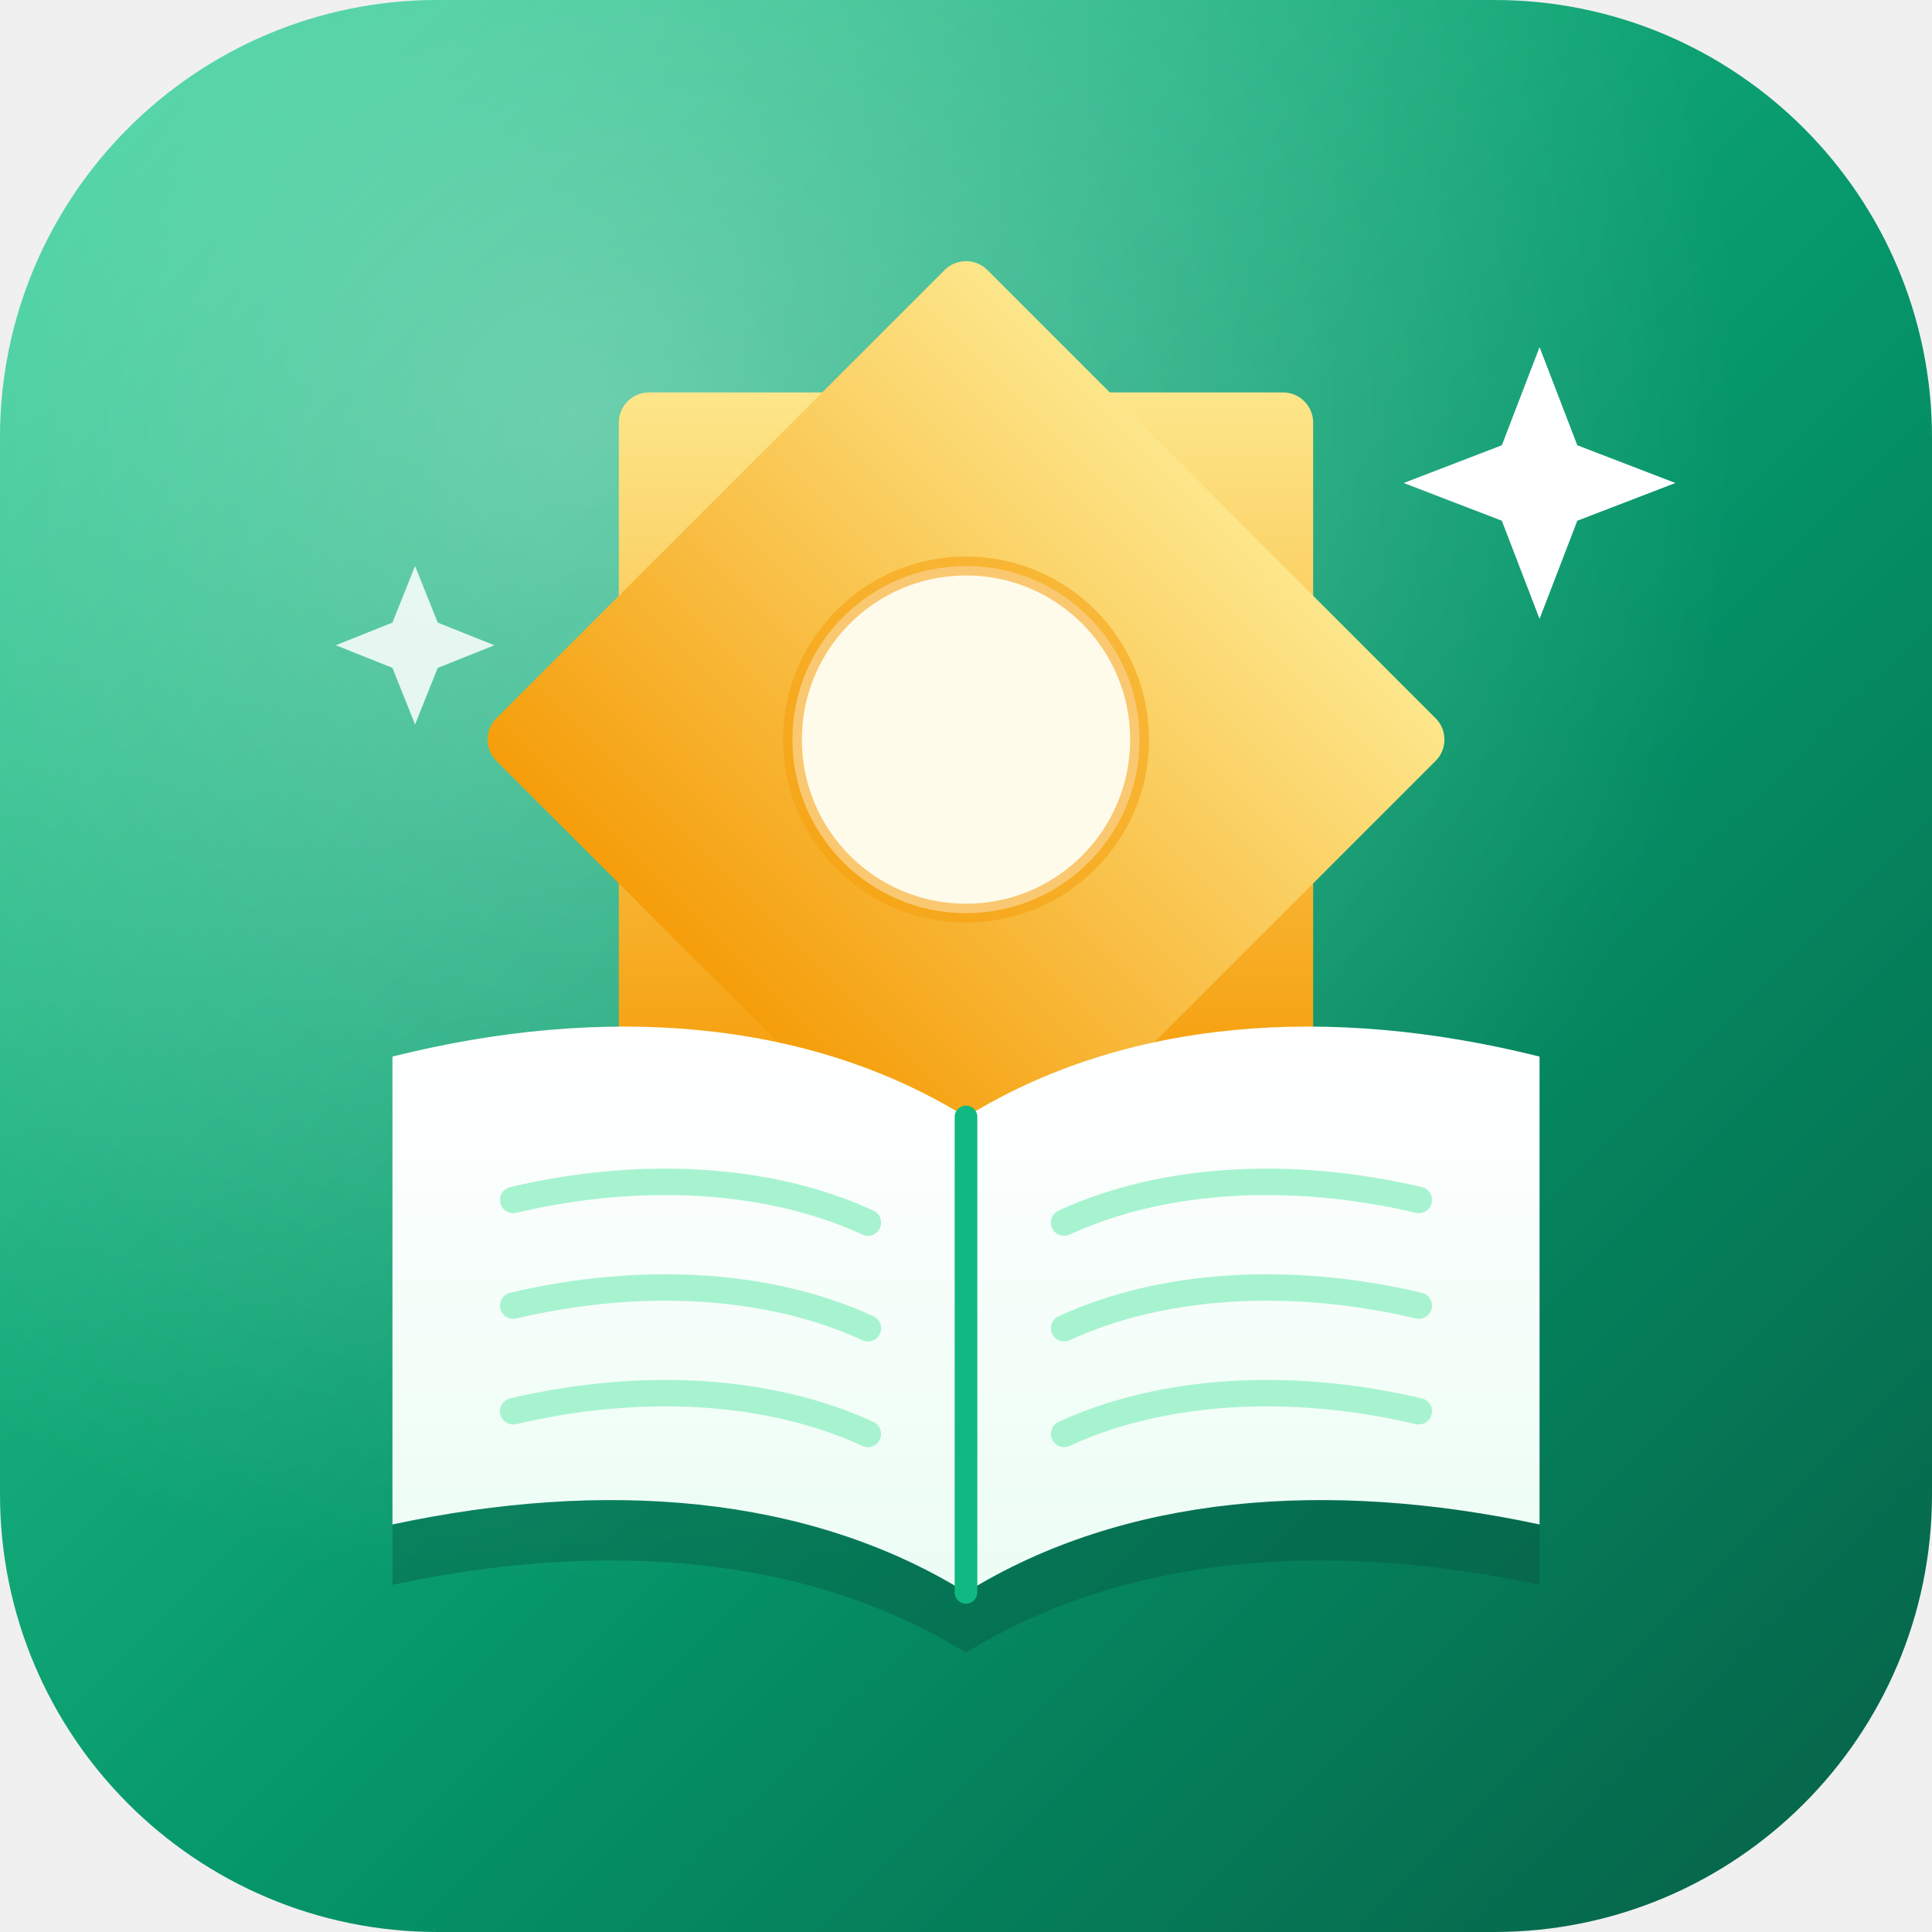
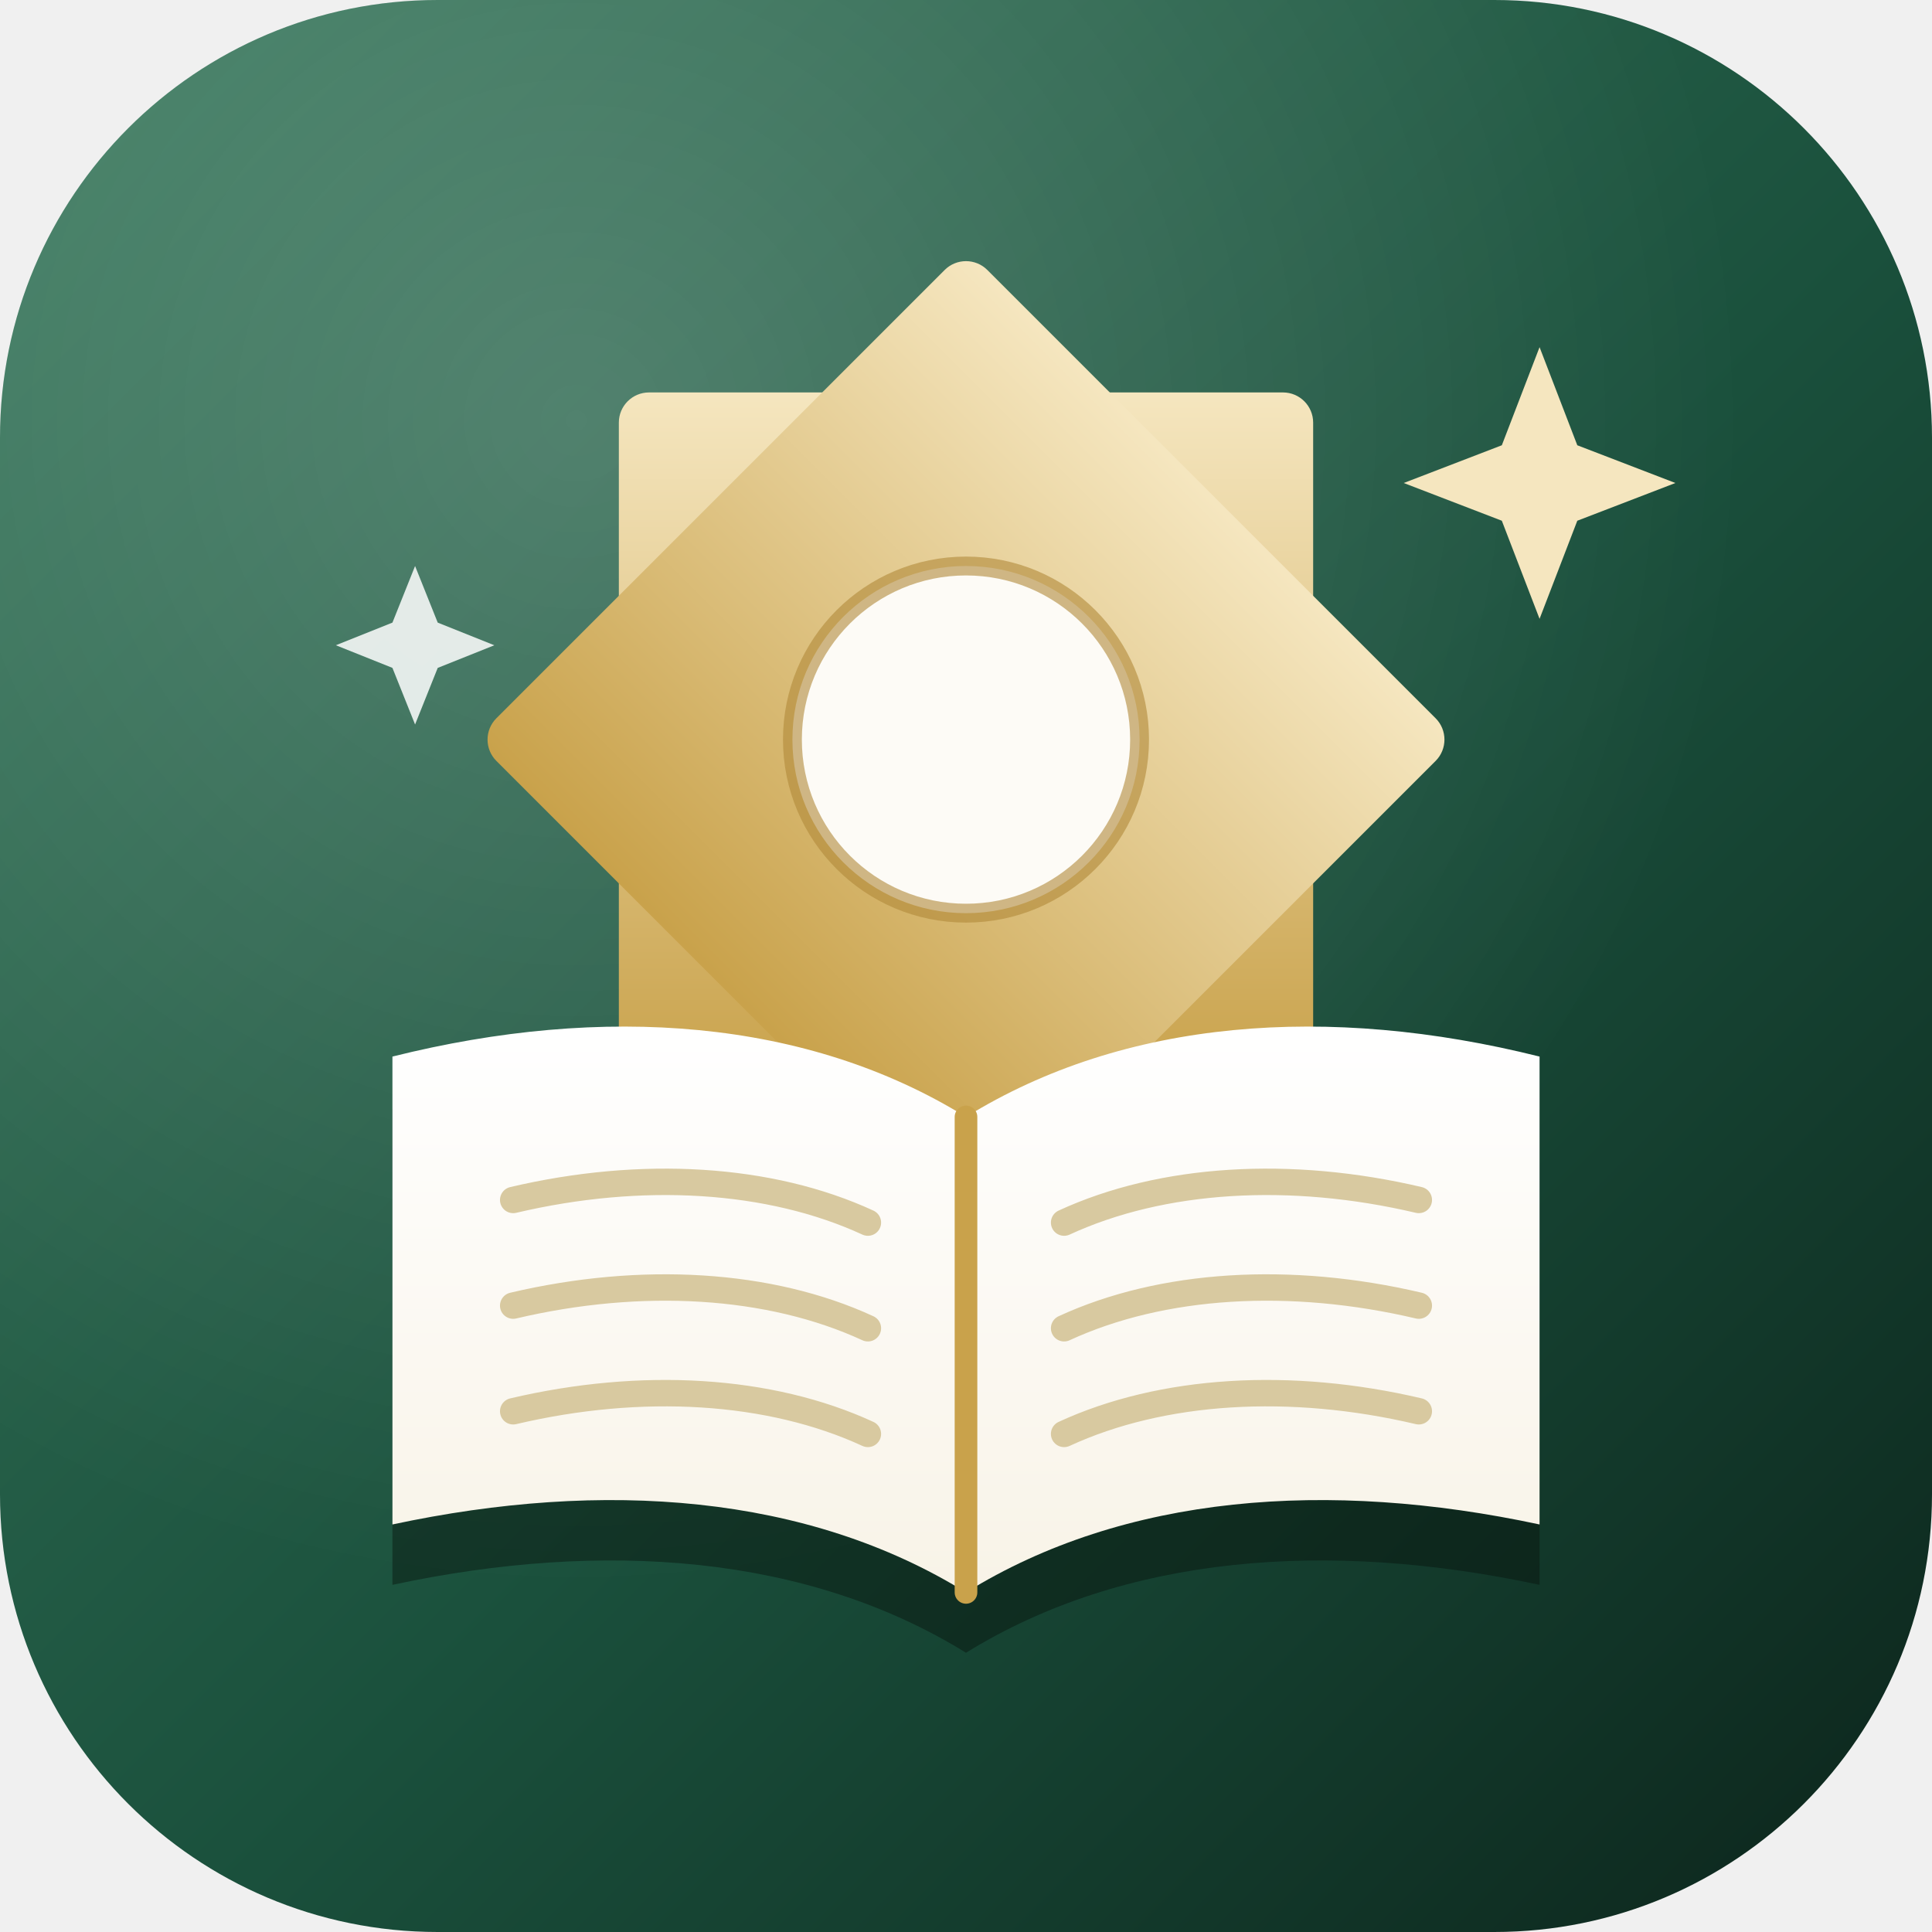
<svg xmlns="http://www.w3.org/2000/svg" viewBox="0 0 512 512">
  <defs>
    <linearGradient id="bg" x1="0" y1="0" x2="1" y2="1">
-       <stop offset="0" stop-color="#34d399" />
-       <stop offset=".55" stop-color="#059669" />
-       <stop offset="1" stop-color="#065f46" />
+       <stop offset="0" stop-color="#3a7a5e" />
+       <stop offset=".55" stop-color="#1a503c" />
+       <stop offset="1" stop-color="#0c241b" />
    </linearGradient>
    <radialGradient id="glow" cx=".3" cy=".22" r=".6">
-       <stop offset="0" stop-color="#ffffff" stop-opacity=".35" />
+       <stop offset="0" stop-color="#ffffff" stop-opacity=".18" />
      <stop offset="1" stop-color="#ffffff" stop-opacity="0" />
    </radialGradient>
    <linearGradient id="gold" x1="0" y1="0" x2="0" y2="1">
-       <stop offset="0" stop-color="#fde68a" />
-       <stop offset="1" stop-color="#f59e0b" />
+       <stop offset="0" stop-color="#f5e6bf" />
+       <stop offset="1" stop-color="#c9a24b" />
    </linearGradient>
    <linearGradient id="page" x1="0" y1="0" x2="0" y2="1">
      <stop offset="0" stop-color="#ffffff" />
-       <stop offset="1" stop-color="#ecfdf5" />
+       <stop offset="1" stop-color="#f8f3e7" />
    </linearGradient>
  </defs>
  <rect width="512" height="512" rx="116" fill="url(#bg)" />
  <rect width="512" height="512" rx="116" fill="url(#glow)" />
  <g transform="translate(256 196)">
    <rect x="-92" y="-92" width="184" height="184" rx="8" fill="url(#gold)" />
    <rect x="-92" y="-92" width="184" height="184" rx="8" fill="url(#gold)" transform="rotate(45)" />
-     <circle r="46" fill="#fffbeb" />
-     <circle r="46" fill="none" stroke="#f59e0b" stroke-width="5" opacity=".55" />
+     <circle r="46" fill="#fdfbf6" />
+     <circle r="46" fill="none" stroke="#b08939" stroke-width="5" opacity=".6" />
  </g>
-   <path d="M256 300 C 214 274 160 270 104 284 L 104 410 C 160 398 214 402 256 428 C 298 402 352 398 408 410 L 408 284 C 352 270 298 274 256 300 Z" fill="#064e3b" opacity=".35" transform="translate(0 10)" />
+   <path d="M256 300 C 214 274 160 270 104 284 L 104 410 C 160 398 214 402 256 428 C 298 402 352 398 408 410 L 408 284 C 352 270 298 274 256 300 Z" fill="#06110c" opacity=".45" transform="translate(0 10)" />
  <path d="M256 296 C 214 270 160 266 104 280 L 104 404 C 160 392 214 396 256 422 Z" fill="url(#page)" />
  <path d="M256 296 C 298 270 352 266 408 280 L 408 404 C 352 392 298 396 256 422 Z" fill="url(#page)" />
-   <path d="M256 296 L 256 422" stroke="#10b981" stroke-width="6" stroke-linecap="round" />
-   <g stroke="#a7f3d0" stroke-width="7" stroke-linecap="round" fill="none">
+   <path d="M256 296 L 256 422" stroke="#c9a24b" stroke-width="6" stroke-linecap="round" />
+   <g stroke="#d8c9a0" stroke-width="7" stroke-linecap="round" fill="none">
    <path d="M136 318 C 170 310 204 312 230 324" />
    <path d="M136 346 C 170 338 204 340 230 352" />
    <path d="M136 374 C 170 366 204 368 230 380" />
    <path d="M376 318 C 342 310 308 312 282 324" />
    <path d="M376 346 C 342 338 308 340 282 352" />
    <path d="M376 374 C 342 366 308 368 282 380" />
  </g>
-   <path d="M408 92 l10 26 26 10 -26 10 -10 26 -10 -26 -26 -10 26 -10z" fill="#ffffff" />
+   <path d="M408 92 l10 26 26 10 -26 10 -10 26 -10 -26 -26 -10 26 -10z" fill="#f5e6bf" />
  <path d="M110 150 l6 15 15 6 -15 6 -6 15 -6 -15 -15 -6 15 -6z" fill="#ffffff" opacity=".85" />
</svg>
